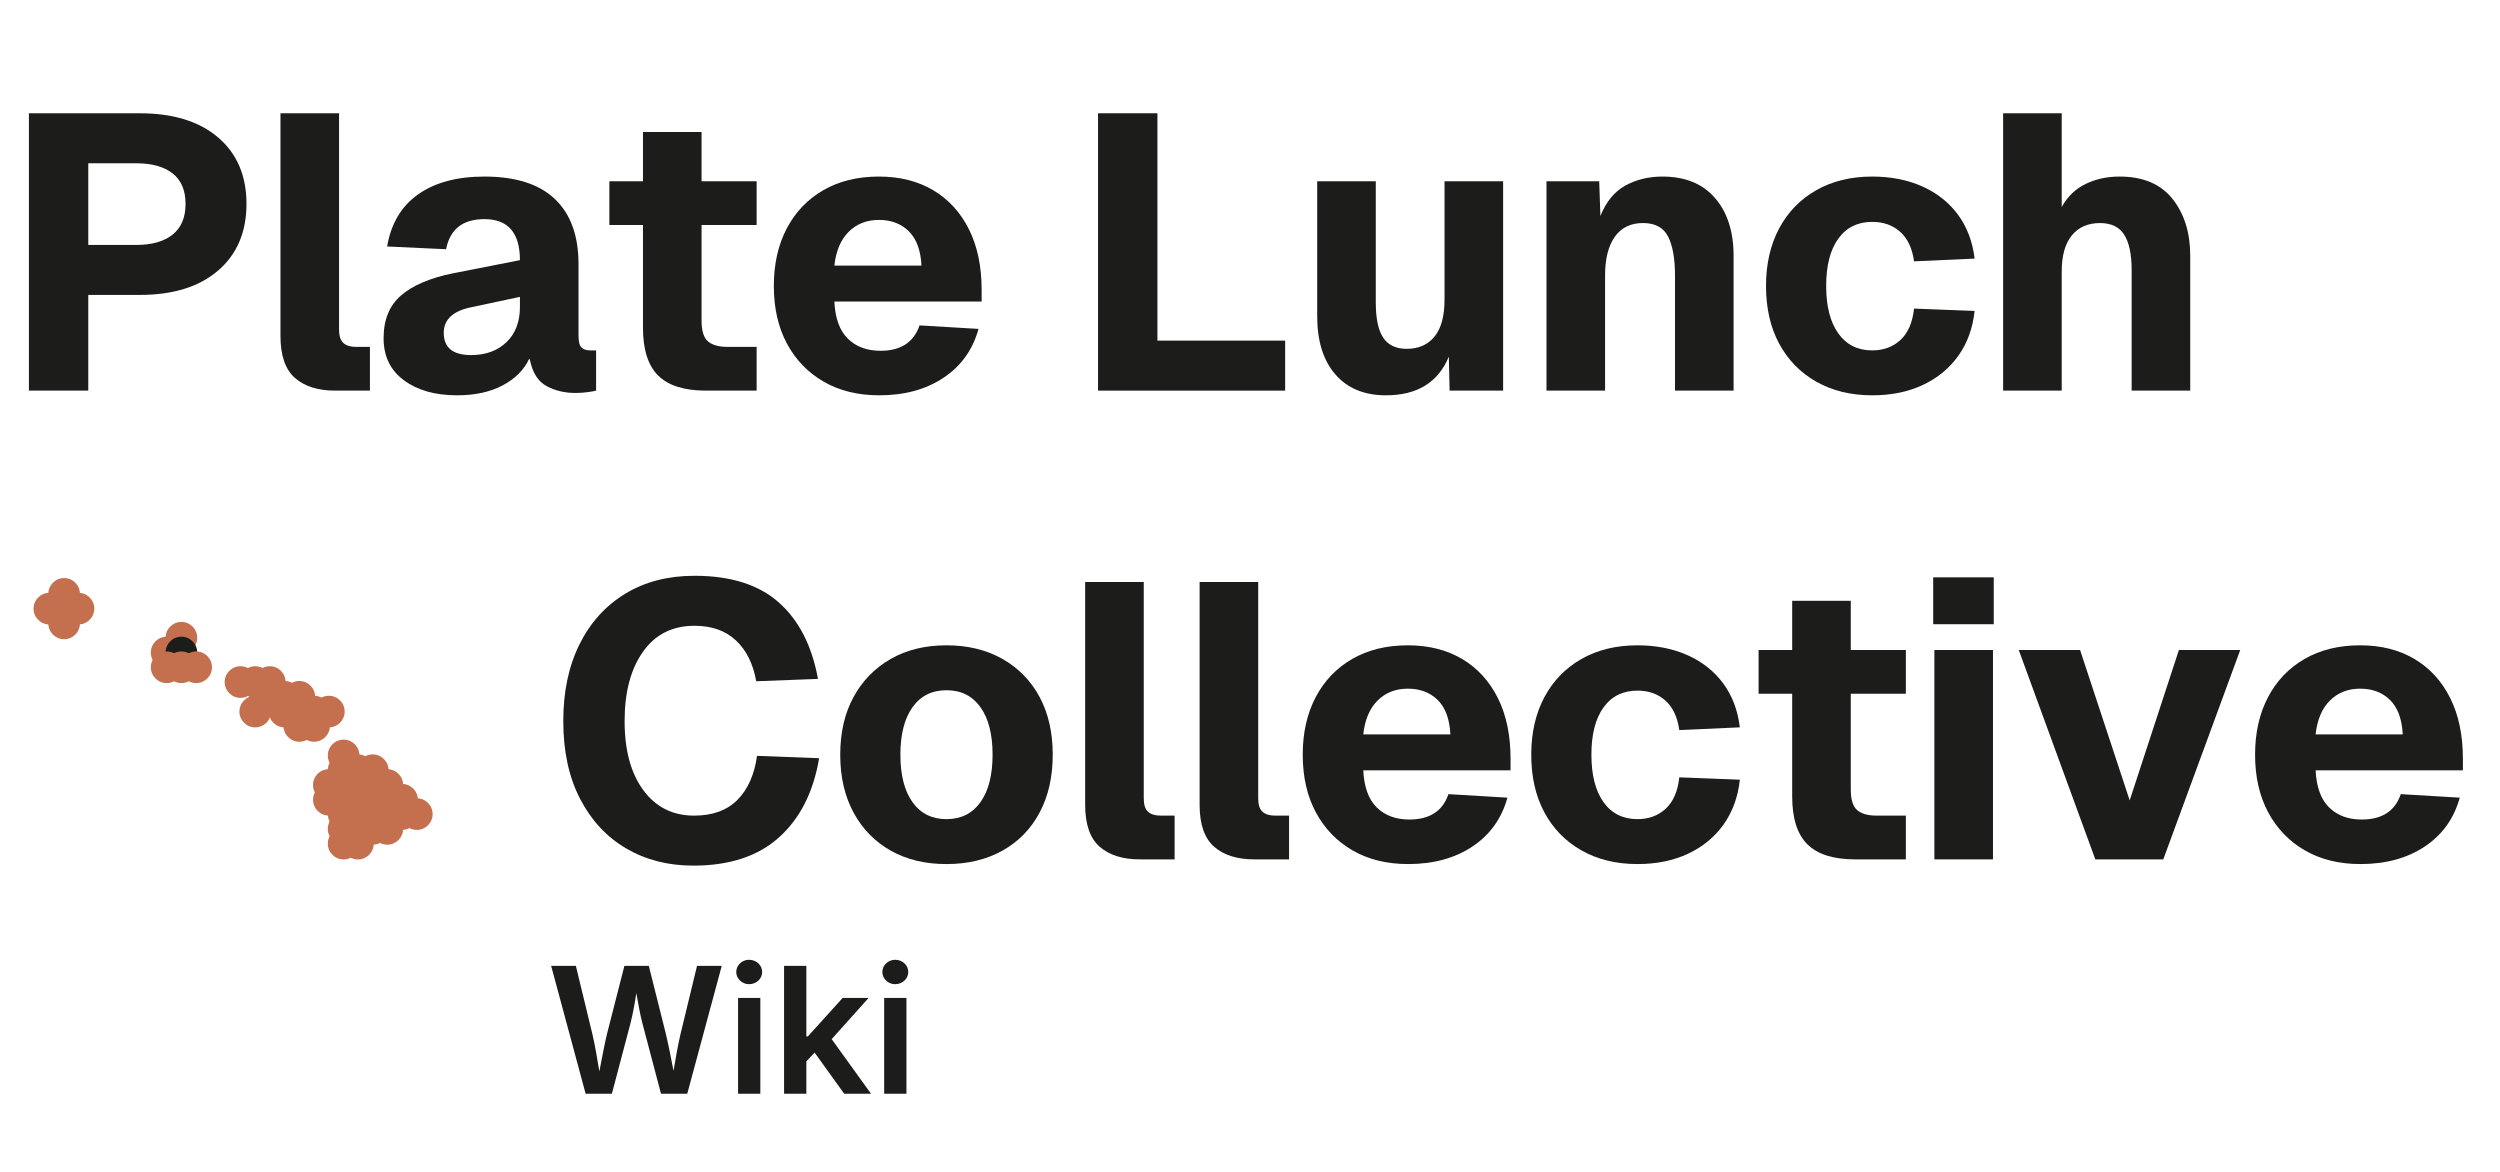
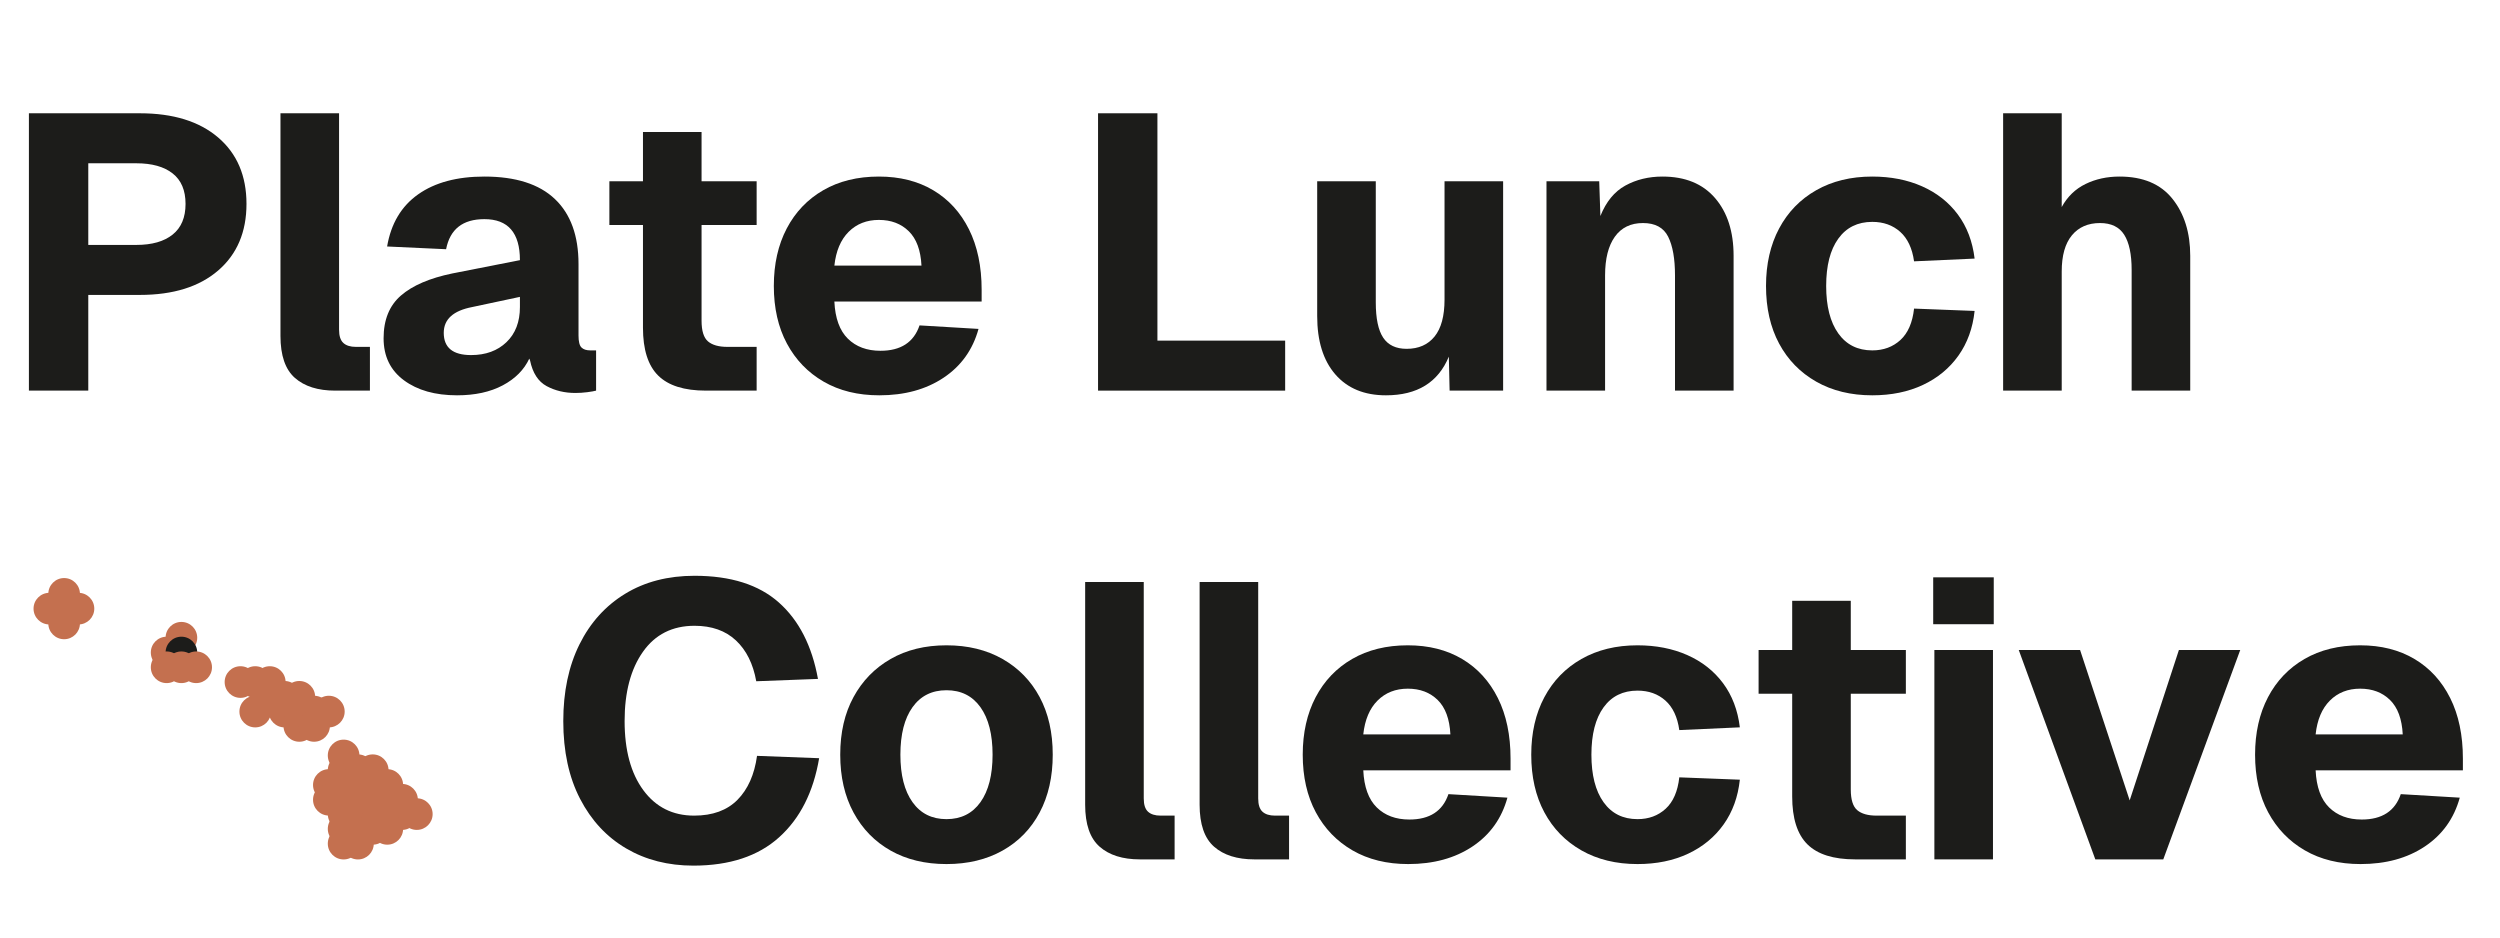
- <svg xmlns="http://www.w3.org/2000/svg" width="128" height="60" viewBox="0 0 128 60" fill="none" preserveAspectRatio="xMinYMin meet">
+ <svg xmlns="http://www.w3.org/2000/svg" width="128" height="48" viewBox="0 0 128 48" fill="none">
  <path transform="translate(0.000,20.000) scale(0.02,-0.02)" d="M74 0V710H358Q486 710 558.5 648.0Q631 586 631 478Q631 370 558.5 307.5Q486 245 358 245H226V0ZM226 373H349Q409 373 442.0 399.5Q475 426 475 478Q475 530 442.0 556.0Q409 582 349 582H226Z" fill="#1C1C1A" />
  <path transform="translate(13.040,20.000) scale(0.02,-0.02)" d="M206 0Q140 0 103.0 32.5Q66 65 66 140V710H216V156Q216 132 227.0 122.0Q238 112 259 112H295V0Z" fill="#1C1C1A" />
  <path transform="translate(18.900,20.000) scale(0.02,-0.02)" d="M225 -12Q141 -12 89.0 26.5Q37 65 37 134Q37 205 81.5 243.5Q126 282 213 300L386 334Q386 439 295 439Q212 439 197 362L46 369Q61 457 125.5 502.5Q190 548 295 548Q415 548 475.5 490.5Q536 433 536 324V141Q536 118 543.5 110.5Q551 103 566 103H581V0Q574 -2 558.5 -4.0Q543 -6 528 -6Q487 -6 454.5 11.5Q422 29 412 77L410 82Q390 39 342.0 13.5Q294 -12 225 -12ZM261 91Q317 91 351.5 124.0Q386 157 386 214V240L264 214Q191 200 191 148Q191 91 261 91Z" fill="#1C1C1A" />
  <path transform="translate(30.380,20.000) scale(0.02,-0.02)" d="M288 0Q205 0 166.0 38.5Q127 77 127 161V424H41V536H127V662H277V536H418V424H277V179Q277 140 293.5 126.0Q310 112 343 112H418V0Z" fill="#1C1C1A" />
  <path transform="translate(38.880,20.000) scale(0.02,-0.02)" d="M307 -12Q225 -12 164.5 23.0Q104 58 70.5 120.5Q37 183 37 268Q37 352 70.0 415.0Q103 478 163.5 513.0Q224 548 306 548Q386 548 445.0 513.0Q504 478 536.5 413.0Q569 348 569 258V228H192Q195 164 226.5 133.0Q258 102 310 102Q388 102 410 167L561 158Q539 78 471.5 33.0Q404 -12 307 -12ZM192 320H415Q412 379 382.5 408.0Q353 437 306 437Q259 437 228.5 406.5Q198 376 192 320Z" fill="#1C1C1A" />
  <path transform="translate(54.740,20.000) scale(0.02,-0.02)" d="M74 0V710H226V128H553V0Z" fill="#1C1C1A" />
  <path transform="translate(66.120,20.000) scale(0.02,-0.02)" d="M242 -12Q159 -12 112.5 41.5Q66 95 66 191V536H216V226Q216 164 235.0 135.5Q254 107 295 107Q341 107 366.5 138.5Q392 170 392 233V536H542V0H405L403 87Q362 -12 242 -12Z" fill="#1C1C1A" />
  <path transform="translate(77.860,20.000) scale(0.02,-0.02)" d="M66 0V536H201L204 447Q226 502 268.0 525.0Q310 548 363 548Q450 548 497.5 493.0Q545 438 545 345V0H395V295Q395 359 377.5 394.0Q360 429 313 429Q266 429 241.0 394.0Q216 359 216 295V0Z" fill="#1C1C1A" />
  <path transform="translate(89.680,20.000) scale(0.02,-0.02)" d="M309 -12Q227 -12 165.5 23.0Q104 58 70.5 120.5Q37 183 37 268Q37 352 70.5 415.0Q104 478 165.5 513.0Q227 548 309 548Q380 548 436.5 523.0Q493 498 528.0 451.0Q563 404 571 338L416 331Q409 381 380.5 406.5Q352 432 309 432Q253 432 222.0 389.0Q191 346 191 268Q191 190 222.0 146.5Q253 103 309 103Q352 103 381.0 129.5Q410 156 416 210L571 204Q564 138 529.5 89.5Q495 41 438.5 14.5Q382 -12 309 -12Z" fill="#1C1C1A" />
  <path transform="translate(101.240,20.000) scale(0.02,-0.02)" d="M66 0V710H216V470Q238 510 277.0 529.0Q316 548 364 548Q454 548 499.5 491.0Q545 434 545 345V0H395V309Q395 369 376.0 399.0Q357 429 314 429Q268 429 242.0 397.5Q216 366 216 305V0Z" fill="#1C1C1A" />
  <g transform="translate(0,26) scale(0.018)">
    <circle cx="182.4" cy="244.8" r="45" fill="#C4704F" />
    <circle cx="140.4" cy="286.8" r="45" fill="#C4704F" />
    <circle cx="182.4" cy="286.8" r="45" fill="#C4704F" />
    <circle cx="223.2" cy="286.8" r="45" fill="#C4704F" />
    <circle cx="182.4" cy="328.8" r="45" fill="#C4704F" />
    <circle cx="516" cy="369.6" r="45" fill="#C4704F" />
    <circle cx="474" cy="411.6" r="45" fill="#C4704F" />
    <circle cx="516" cy="411.6" r="45" fill="#1C1C1A" />
    <circle cx="474" cy="453.6" r="45" fill="#C4704F" />
    <circle cx="516" cy="453.6" r="45" fill="#C4704F" />
    <circle cx="558" cy="453.6" r="45" fill="#C4704F" />
    <circle cx="684" cy="495.6" r="45" fill="#C4704F" />
    <circle cx="726" cy="495.6" r="45" fill="#C4704F" />
    <circle cx="767.4" cy="495.6" r="45" fill="#C4704F" />
    <circle cx="767.4" cy="537.6" r="45" fill="#C4704F" />
    <circle cx="809.4" cy="537.6" r="45" fill="#C4704F" />
    <circle cx="851.4" cy="537.6" r="45" fill="#C4704F" />
    <circle cx="726" cy="579.6" r="45" fill="#C4704F" />
    <circle cx="809.4" cy="579.6" r="45" fill="#C4704F" />
    <circle cx="851.4" cy="579.6" r="45" fill="#C4704F" />
    <circle cx="893.4" cy="579.6" r="45" fill="#C4704F" />
    <circle cx="935.4" cy="579.6" r="45" fill="#C4704F" />
    <circle cx="851.4" cy="620.4" r="45" fill="#C4704F" />
    <circle cx="893.4" cy="620.4" r="45" fill="#C4704F" />
    <circle cx="977.4" cy="704.4" r="45" fill="#C4704F" />
    <circle cx="977.4" cy="746.4" r="45" fill="#C4704F" />
    <circle cx="1018.2" cy="746.4" r="45" fill="#C4704F" />
    <circle cx="1060.2" cy="746.4" r="45" fill="#C4704F" />
    <circle cx="935.4" cy="788.4" r="45" fill="#C4704F" />
    <circle cx="977.4" cy="788.4" r="45" fill="#C4704F" />
    <circle cx="1018.2" cy="788.4" r="45" fill="#C4704F" />
    <circle cx="1060.2" cy="788.4" r="45" fill="#C4704F" />
    <circle cx="1101.6" cy="788.4" r="45" fill="#C4704F" />
    <circle cx="935.4" cy="830.4" r="45" fill="#C4704F" />
    <circle cx="977.4" cy="830.4" r="45" fill="#C4704F" />
    <circle cx="1018.2" cy="830.4" r="45" fill="#C4704F" />
    <circle cx="1060.2" cy="830.4" r="45" fill="#C4704F" />
    <circle cx="1101.6" cy="830.4" r="45" fill="#C4704F" />
    <circle cx="1143.6" cy="830.4" r="45" fill="#C4704F" />
    <circle cx="977.4" cy="871.2" r="45" fill="#C4704F" />
    <circle cx="1018.2" cy="871.2" r="45" fill="#C4704F" />
    <circle cx="1060.2" cy="871.2" r="45" fill="#C4704F" />
    <circle cx="1101.6" cy="871.2" r="45" fill="#C4704F" />
    <circle cx="1143.6" cy="871.2" r="45" fill="#C4704F" />
    <circle cx="1185.6" cy="871.2" r="45" fill="#C4704F" />
    <circle cx="977.4" cy="913.2" r="45" fill="#C4704F" />
    <circle cx="1018.2" cy="913.2" r="45" fill="#C4704F" />
    <circle cx="1060.2" cy="913.2" r="45" fill="#C4704F" />
    <circle cx="1101.6" cy="913.2" r="45" fill="#C4704F" />
    <circle cx="977.4" cy="955.2" r="45" fill="#C4704F" />
    <circle cx="1018.2" cy="955.2" r="45" fill="#C4704F" />
  </g>
  <path transform="translate(28.000,44.000) scale(0.02,-0.02)" d="M375 -16Q278 -16 203.0 28.0Q128 72 85.0 155.0Q42 238 42 354Q42 467 83.5 550.5Q125 634 200.5 680.0Q276 726 378 726Q517 726 594.0 657.5Q671 589 694 462L536 456Q524 523 484.0 560.5Q444 598 378 598Q293 598 246.0 531.5Q199 465 199 354Q199 242 247.0 177.0Q295 112 377 112Q448 112 488.0 152.5Q528 193 538 265L697 259Q675 129 594.5 56.5Q514 -16 375 -16Z" fill="#1C1C1A" />
  <path transform="translate(42.280,44.000) scale(0.02,-0.02)" d="M309 -12Q227 -12 166.0 22.5Q105 57 71.0 120.0Q37 183 37 268Q37 353 71.0 415.5Q105 478 166.0 513.0Q227 548 309 548Q391 548 452.5 513.0Q514 478 547.5 415.5Q581 353 581 268Q581 183 547.5 120.0Q514 57 452.5 22.5Q391 -12 309 -12ZM309 103Q365 103 396.0 146.5Q427 190 427 268Q427 346 396.0 389.5Q365 433 309 433Q253 433 222.0 389.5Q191 346 191 268Q191 190 222.0 146.5Q253 103 309 103Z" fill="#1C1C1A" />
  <path transform="translate(54.240,44.000) scale(0.02,-0.02)" d="M206 0Q140 0 103.0 32.5Q66 65 66 140V710H216V156Q216 132 227.0 122.0Q238 112 259 112H295V0Z" fill="#1C1C1A" />
  <path transform="translate(60.100,44.000) scale(0.02,-0.02)" d="M206 0Q140 0 103.0 32.5Q66 65 66 140V710H216V156Q216 132 227.0 122.0Q238 112 259 112H295V0Z" fill="#1C1C1A" />
  <path transform="translate(65.960,44.000) scale(0.02,-0.02)" d="M307 -12Q225 -12 164.5 23.0Q104 58 70.5 120.5Q37 183 37 268Q37 352 70.0 415.0Q103 478 163.5 513.0Q224 548 306 548Q386 548 445.0 513.0Q504 478 536.5 413.0Q569 348 569 258V228H192Q195 164 226.5 133.0Q258 102 310 102Q388 102 410 167L561 158Q539 78 471.5 33.0Q404 -12 307 -12ZM192 320H415Q412 379 382.5 408.0Q353 437 306 437Q259 437 228.5 406.5Q198 376 192 320Z" fill="#1C1C1A" />
  <path transform="translate(77.660,44.000) scale(0.02,-0.02)" d="M309 -12Q227 -12 165.5 23.0Q104 58 70.5 120.5Q37 183 37 268Q37 352 70.5 415.0Q104 478 165.5 513.0Q227 548 309 548Q380 548 436.5 523.0Q493 498 528.0 451.0Q563 404 571 338L416 331Q409 381 380.5 406.5Q352 432 309 432Q253 432 222.0 389.0Q191 346 191 268Q191 190 222.0 146.5Q253 103 309 103Q352 103 381.0 129.5Q410 156 416 210L571 204Q564 138 529.5 89.5Q495 41 438.5 14.5Q382 -12 309 -12Z" fill="#1C1C1A" />
  <path transform="translate(89.220,44.000) scale(0.02,-0.02)" d="M288 0Q205 0 166.0 38.5Q127 77 127 161V424H41V536H127V662H277V536H418V424H277V179Q277 140 293.5 126.0Q310 112 343 112H418V0Z" fill="#1C1C1A" />
  <path transform="translate(97.720,44.000) scale(0.02,-0.02)" d="M66 0V536H216V0ZM63 602V722H218V602Z" fill="#1C1C1A" />
  <path transform="translate(102.940,44.000) scale(0.02,-0.02)" d="M217 0 21 536H178L305 151L431 536H588L391 0Z" fill="#1C1C1A" />
  <path transform="translate(114.720,44.000) scale(0.02,-0.02)" d="M307 -12Q225 -12 164.5 23.0Q104 58 70.5 120.5Q37 183 37 268Q37 352 70.0 415.0Q103 478 163.5 513.0Q224 548 306 548Q386 548 445.0 513.0Q504 478 536.5 413.0Q569 348 569 258V228H192Q195 164 226.5 133.0Q258 102 310 102Q388 102 410 167L561 158Q539 78 471.5 33.0Q404 -12 307 -12ZM192 320H415Q412 379 382.5 408.0Q353 437 306 437Q259 437 228.5 406.5Q198 376 192 320Z" fill="#1C1C1A" />
-   <text x="28" y="56" font-family="system-ui, -apple-system, sans-serif" font-size="9" font-weight="600" fill="#1C1C1A">Wiki</text>
</svg>
